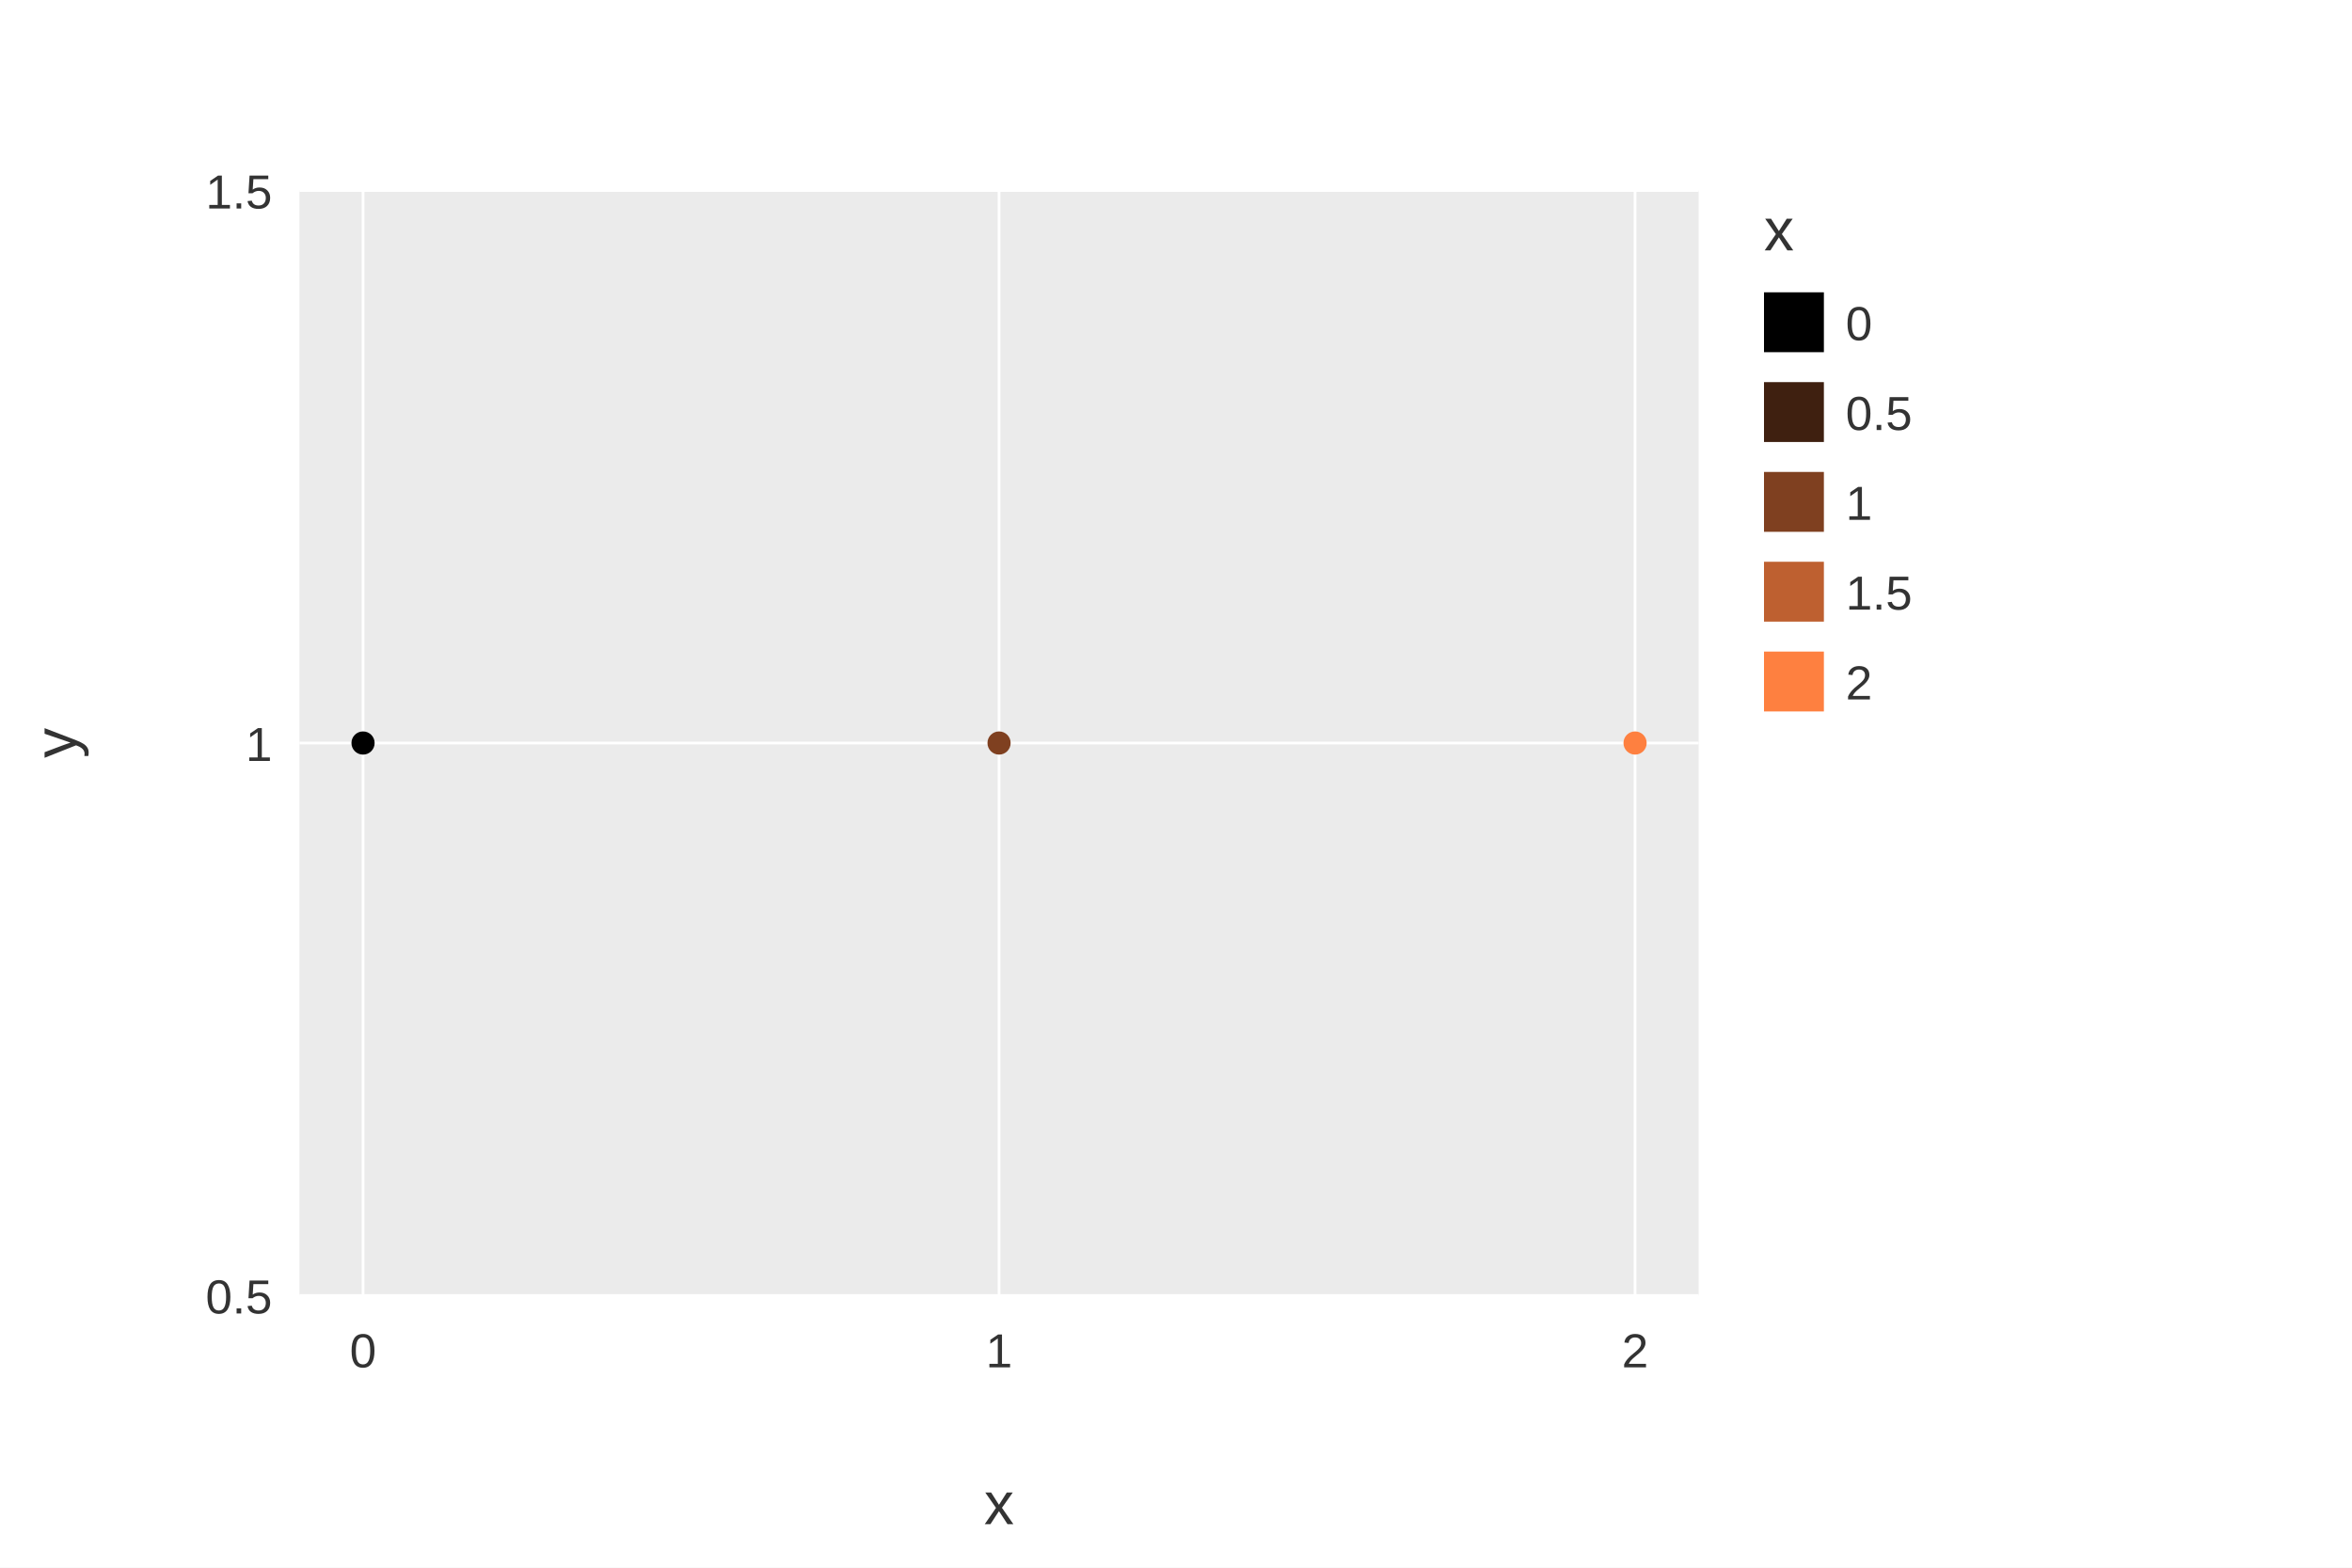
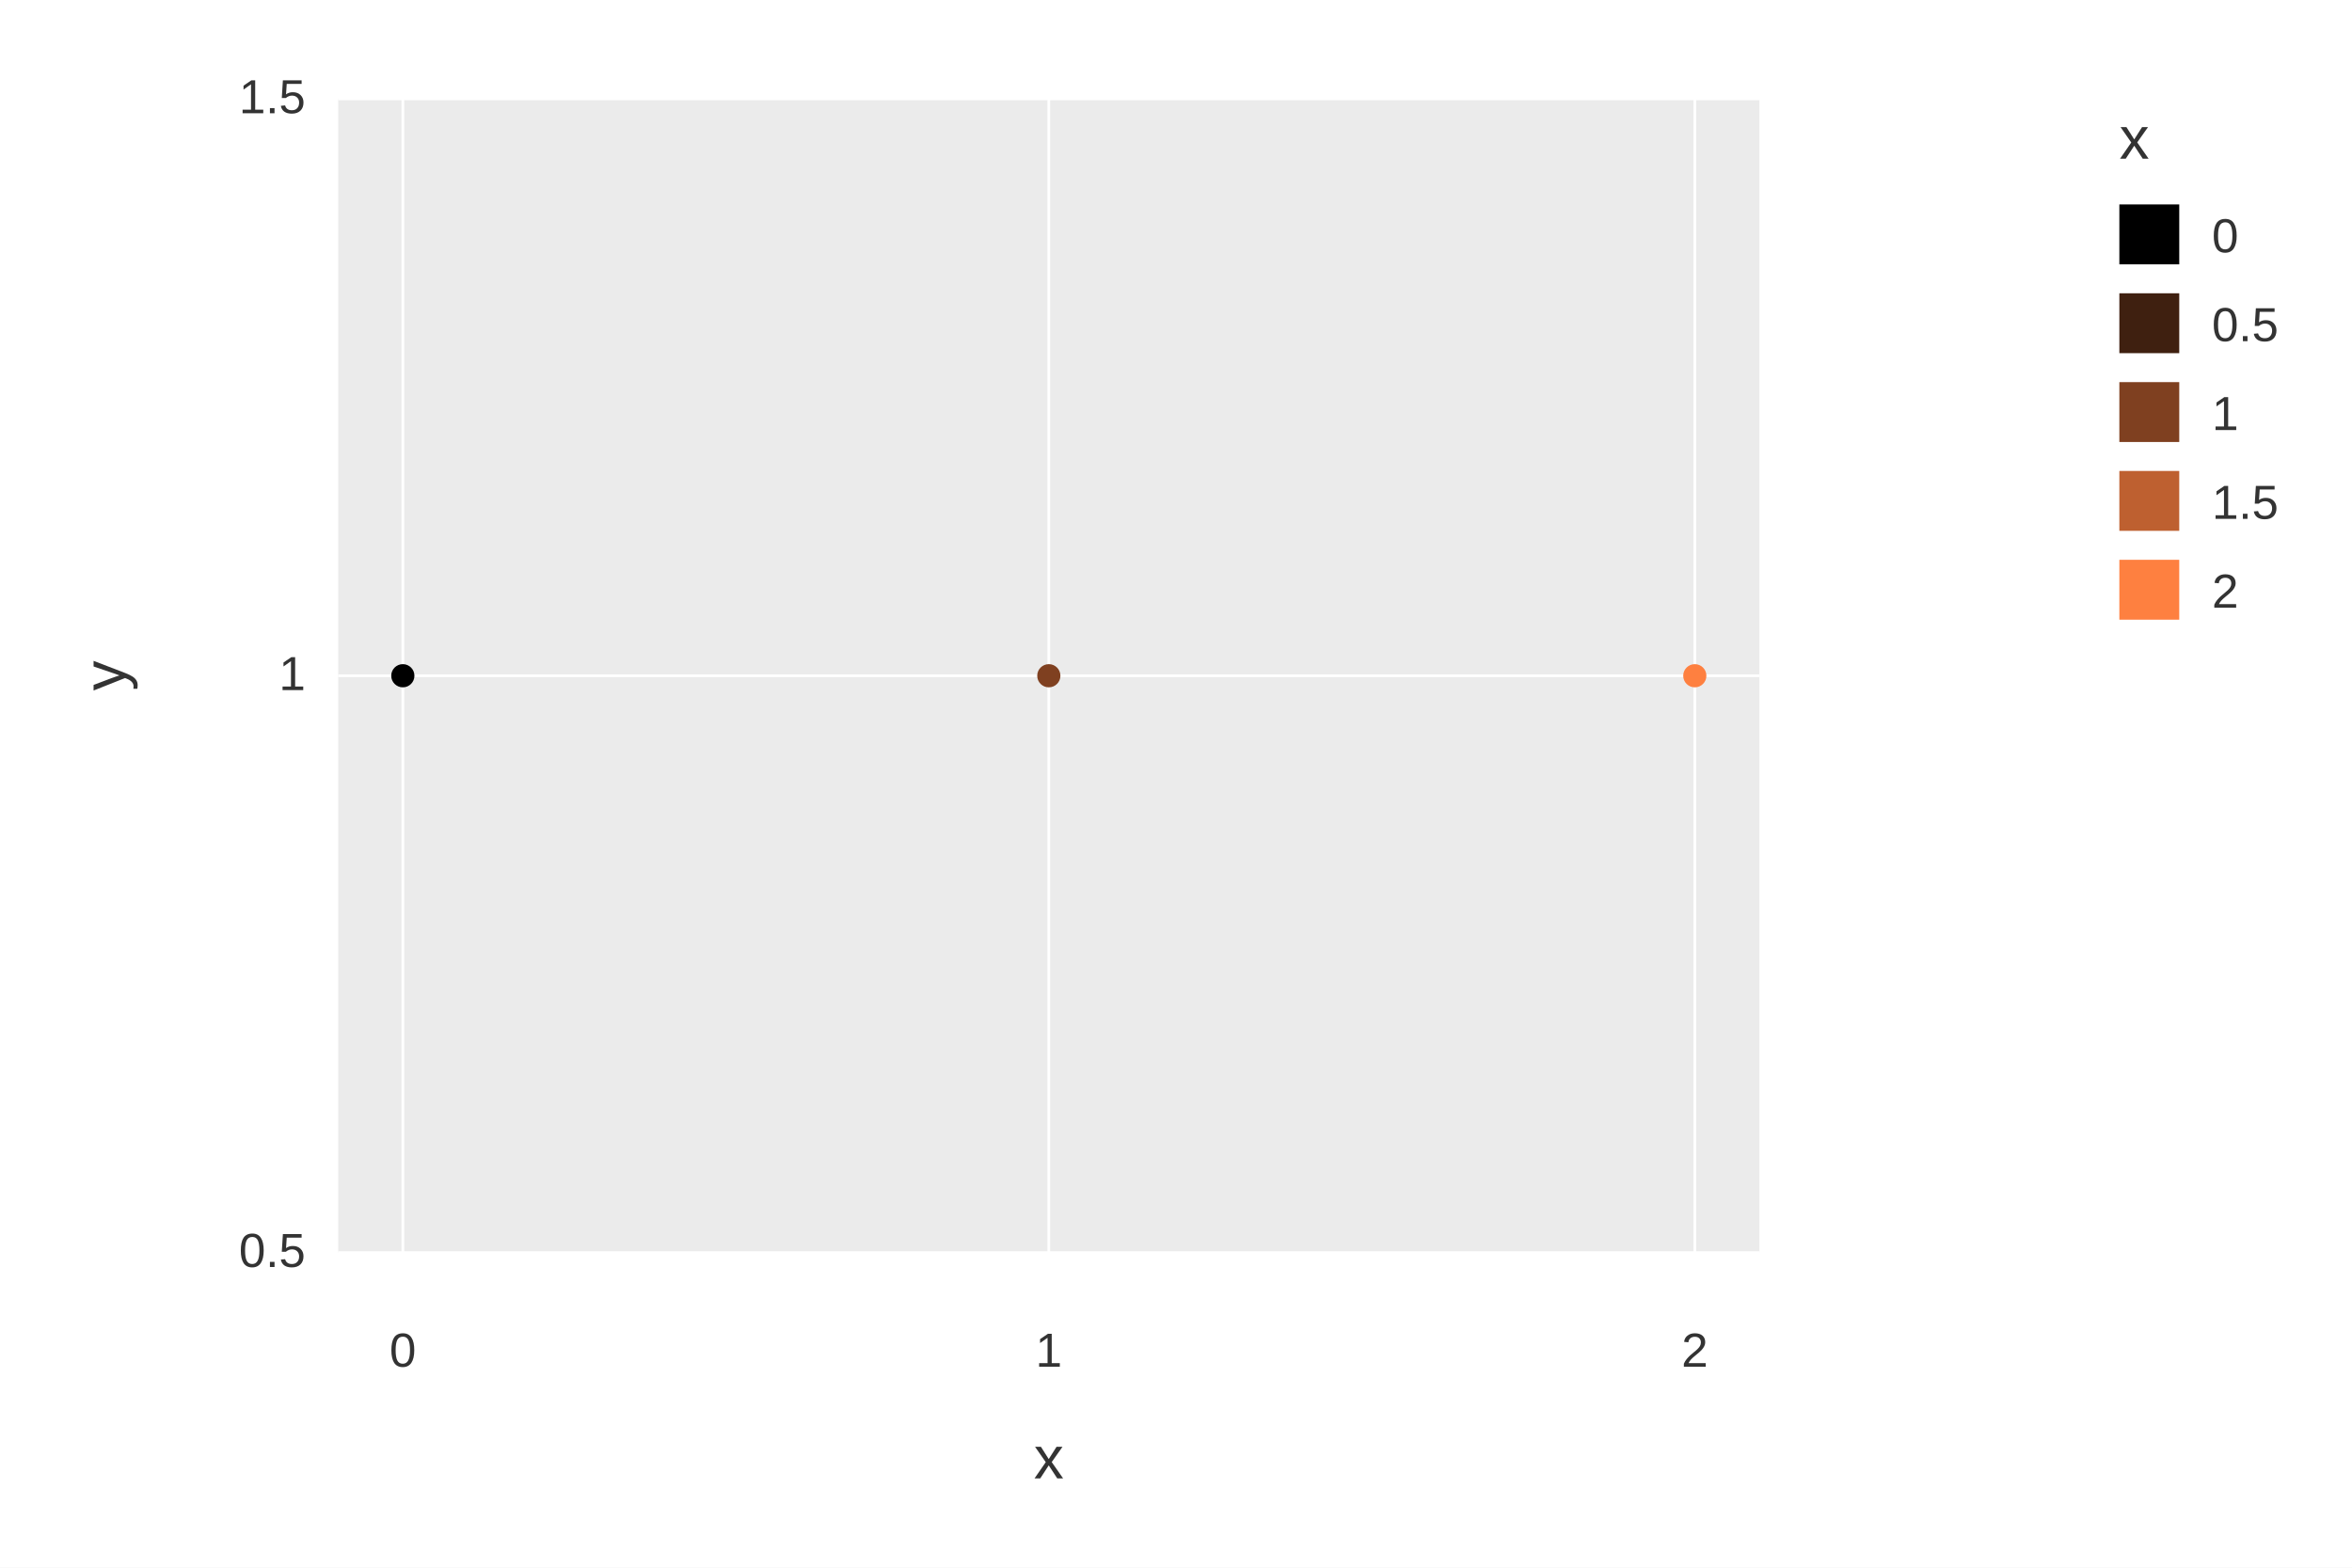
<svg xmlns="http://www.w3.org/2000/svg" width="432.00pt" height="288.00pt" viewBox="0 0 432.00 288.00">
  <g font-family="Liberation Sans,Arial,Helvetica,sans-serif" fill="#333333">
    <rect x="0.00" y="0.00" width="432.00" height="288.00" fill="white" stroke="none" />
-     <rect x="55.00" y="35.00" width="257.00" height="203.00" fill="#EBEBEB" stroke="none" />
-     <text x="55.00" y="22.00" font-size="13.20" text-anchor="start" />
-     <line x1="66.68" y1="35.00" x2="66.68" y2="238.00" stroke="white" stroke-width="0.50" />
-     <text x="66.68" y="251.20" font-size="8.80" text-anchor="middle">0</text>
-     <line x1="183.50" y1="35.00" x2="183.50" y2="238.00" stroke="white" stroke-width="0.50" />
-     <text x="183.50" y="251.20" font-size="8.80" text-anchor="middle">1</text>
-     <line x1="300.32" y1="35.00" x2="300.32" y2="238.00" stroke="white" stroke-width="0.50" />
-     <text x="300.32" y="251.20" font-size="8.80" text-anchor="middle">2</text>
-     <line x1="55.00" y1="238.00" x2="312.00" y2="238.00" stroke="white" stroke-width="0.50" />
-     <text x="50.00" y="241.30" font-size="8.80" text-anchor="end">0.5</text>
-     <line x1="55.00" y1="136.50" x2="312.00" y2="136.50" stroke="white" stroke-width="0.50" />
-     <text x="50.00" y="139.80" font-size="8.80" text-anchor="end">1</text>
-     <line x1="55.00" y1="35.00" x2="312.00" y2="35.00" stroke="white" stroke-width="0.50" />
-     <text x="50.00" y="38.30" font-size="8.80" text-anchor="end">1.5</text>
-     <text x="183.50" y="280.00" font-size="11.00" text-anchor="middle">x</text>
-     <g transform="translate(14.00,136.50) rotate(-90)">
-       <text x="0.00" y="0.00" font-size="11.00" text-anchor="middle">y</text>
+     <rect x="62.12" y="18.16" width="261.03" height="211.96" fill="#EBEBEB" stroke="none" />
+     <line x1="73.99" y1="18.16" x2="73.99" y2="230.12" stroke="white" stroke-width="0.50" />
+     <text x="73.99" y="251.08" font-size="8.80" text-anchor="middle" textLength="5.46" lengthAdjust="spacingAndGlyphs">0</text>
+     <line x1="192.64" y1="18.16" x2="192.64" y2="230.12" stroke="white" stroke-width="0.50" />
+     <text x="192.64" y="251.08" font-size="8.80" text-anchor="middle" textLength="5.46" lengthAdjust="spacingAndGlyphs">1</text>
+     <line x1="311.29" y1="18.16" x2="311.29" y2="230.12" stroke="white" stroke-width="0.50" />
+     <text x="311.29" y="251.08" font-size="8.80" text-anchor="middle" textLength="5.46" lengthAdjust="spacingAndGlyphs">2</text>
+     <line x1="62.12" y1="230.12" x2="323.15" y2="230.12" stroke="white" stroke-width="0.50" />
+     <text x="56.12" y="232.76" font-size="8.80" text-anchor="end" textLength="13.73" lengthAdjust="spacingAndGlyphs">0.5</text>
+     <line x1="62.12" y1="124.14" x2="323.15" y2="124.14" stroke="white" stroke-width="0.50" />
+     <text x="56.12" y="126.78" font-size="8.80" text-anchor="end" textLength="5.46" lengthAdjust="spacingAndGlyphs">1</text>
+     <line x1="62.12" y1="18.16" x2="323.15" y2="18.16" stroke="white" stroke-width="0.50" />
+     <text x="56.12" y="20.80" font-size="8.80" text-anchor="end" textLength="13.73" lengthAdjust="spacingAndGlyphs">1.5</text>
+     <text x="192.64" y="271.60" font-size="11.00" text-anchor="middle" textLength="6.82" lengthAdjust="spacingAndGlyphs">x</text>
+     <g transform="translate(19.70,124.14) rotate(-90)">
+       <text x="0.00" y="3.30" font-size="11.00" text-anchor="middle" textLength="6.82" lengthAdjust="spacingAndGlyphs">y</text>
    </g>
    <defs>
      <clipPath id="panel">
-         <rect x="55.00" y="35.00" width="257.00" height="203.00" />
+         <rect x="62.12" y="18.16" width="261.03" height="211.96" />
      </clipPath>
    </defs>
    <g clip-path="url(#panel)">
      <g data-geom="point" opacity="1.00">
-         <circle cx="66.68" cy="136.50" r="2.13" fill="#000000" />
-         <circle cx="183.50" cy="136.50" r="2.13" fill="#7f4020" />
-         <circle cx="300.32" cy="136.50" r="2.13" fill="#fe8040" />
+         <circle cx="73.99" cy="124.14" r="2.13" fill="#000000" />
+         <circle cx="192.64" cy="124.14" r="2.13" fill="#7f4020" />
+         <circle cx="311.29" cy="124.14" r="2.13" fill="#fe8040" />
      </g>
    </g>
-     <text x="324.00" y="46.00" font-size="11.00" text-anchor="start">x</text>
-     <rect x="324.00" y="53.70" width="11.00" height="11.00" fill="#000000" stroke="none" />
-     <text x="339.00" y="62.50" font-size="8.80" text-anchor="start">0</text>
-     <rect x="324.00" y="70.20" width="11.00" height="11.00" fill="#3f2010" stroke="none" />
-     <text x="339.00" y="79.00" font-size="8.80" text-anchor="start">0.5</text>
-     <rect x="324.00" y="86.70" width="11.00" height="11.00" fill="#7f4020" stroke="none" />
-     <text x="339.00" y="95.50" font-size="8.80" text-anchor="start">1</text>
-     <rect x="324.00" y="103.20" width="11.00" height="11.00" fill="#be6030" stroke="none" />
-     <text x="339.00" y="112.00" font-size="8.80" text-anchor="start">1.5</text>
-     <rect x="324.00" y="119.70" width="11.00" height="11.00" fill="#fe8040" stroke="none" />
-     <text x="339.00" y="128.50" font-size="8.80" text-anchor="start">2</text>
+     <text x="389.27" y="29.16" font-size="11.00" text-anchor="start" textLength="6.82" lengthAdjust="spacingAndGlyphs">x</text>
+     <rect x="389.27" y="37.56" width="11.00" height="11.00" fill="#000000" stroke="none" />
+     <text x="406.27" y="46.36" font-size="8.80" text-anchor="start" textLength="5.46" lengthAdjust="spacingAndGlyphs">0</text>
+     <rect x="389.27" y="53.88" width="11.00" height="11.00" fill="#3f2010" stroke="none" />
+     <text x="406.27" y="62.68" font-size="8.80" text-anchor="start" textLength="13.73" lengthAdjust="spacingAndGlyphs">0.5</text>
+     <rect x="389.27" y="70.20" width="11.00" height="11.00" fill="#7f4020" stroke="none" />
+     <text x="406.27" y="79.00" font-size="8.80" text-anchor="start" textLength="5.46" lengthAdjust="spacingAndGlyphs">1</text>
+     <rect x="389.27" y="86.52" width="11.00" height="11.00" fill="#be6030" stroke="none" />
+     <text x="406.27" y="95.32" font-size="8.80" text-anchor="start" textLength="13.73" lengthAdjust="spacingAndGlyphs">1.5</text>
+     <rect x="389.27" y="102.84" width="11.00" height="11.00" fill="#fe8040" stroke="none" />
+     <text x="406.27" y="111.64" font-size="8.80" text-anchor="start" textLength="5.46" lengthAdjust="spacingAndGlyphs">2</text>
  </g>
</svg>
